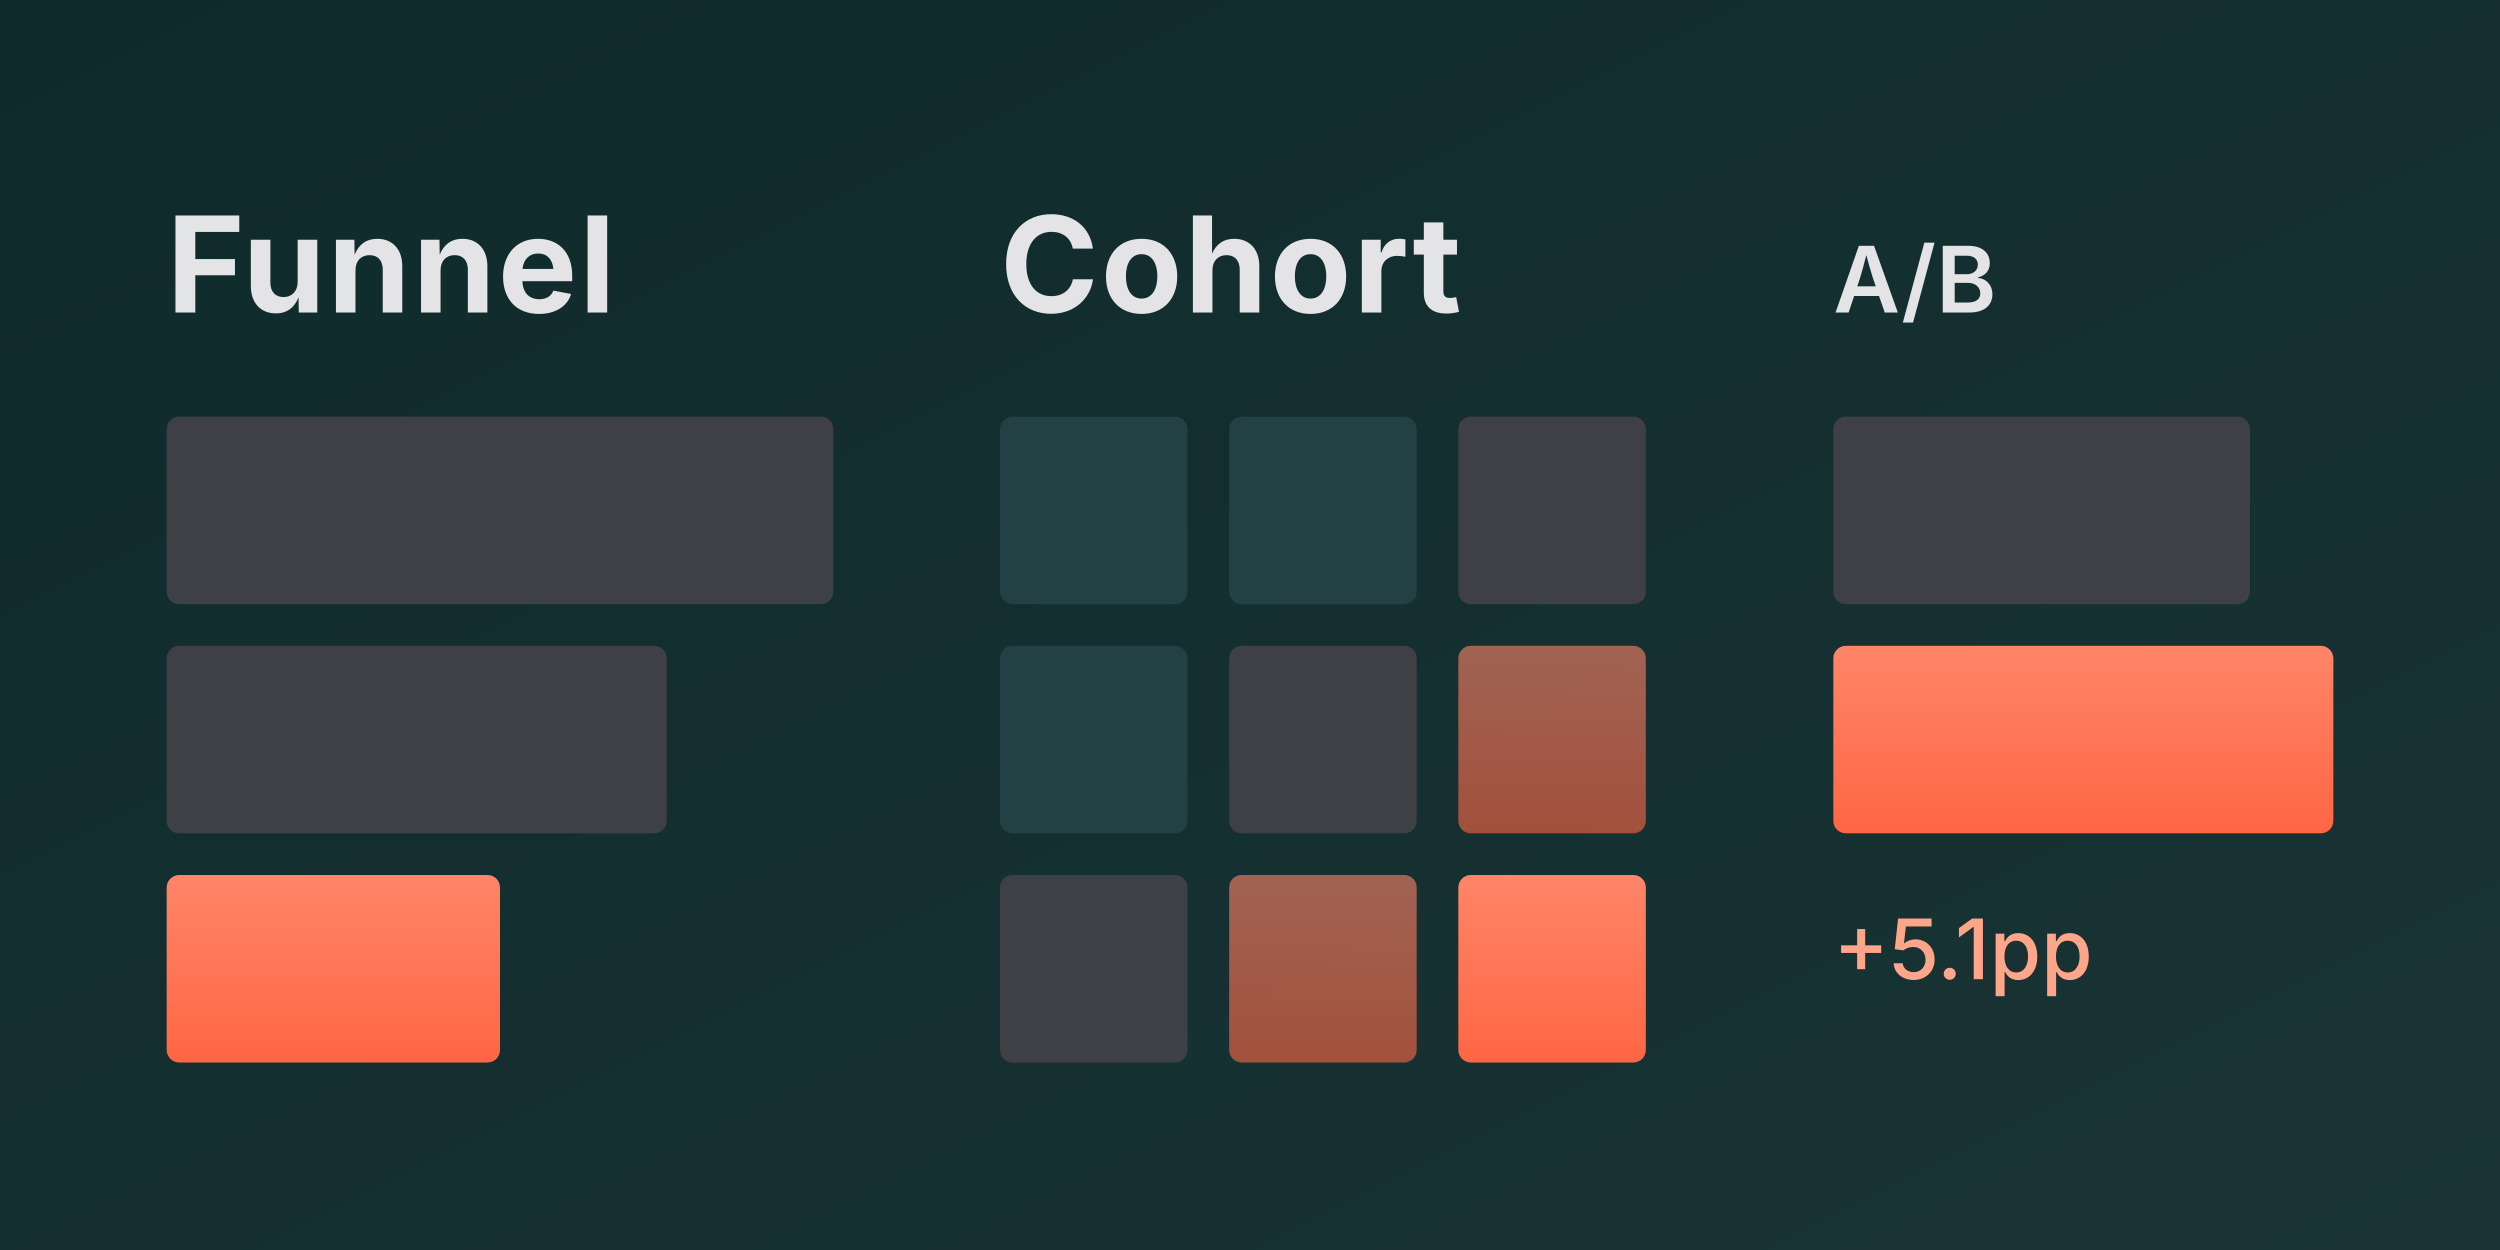
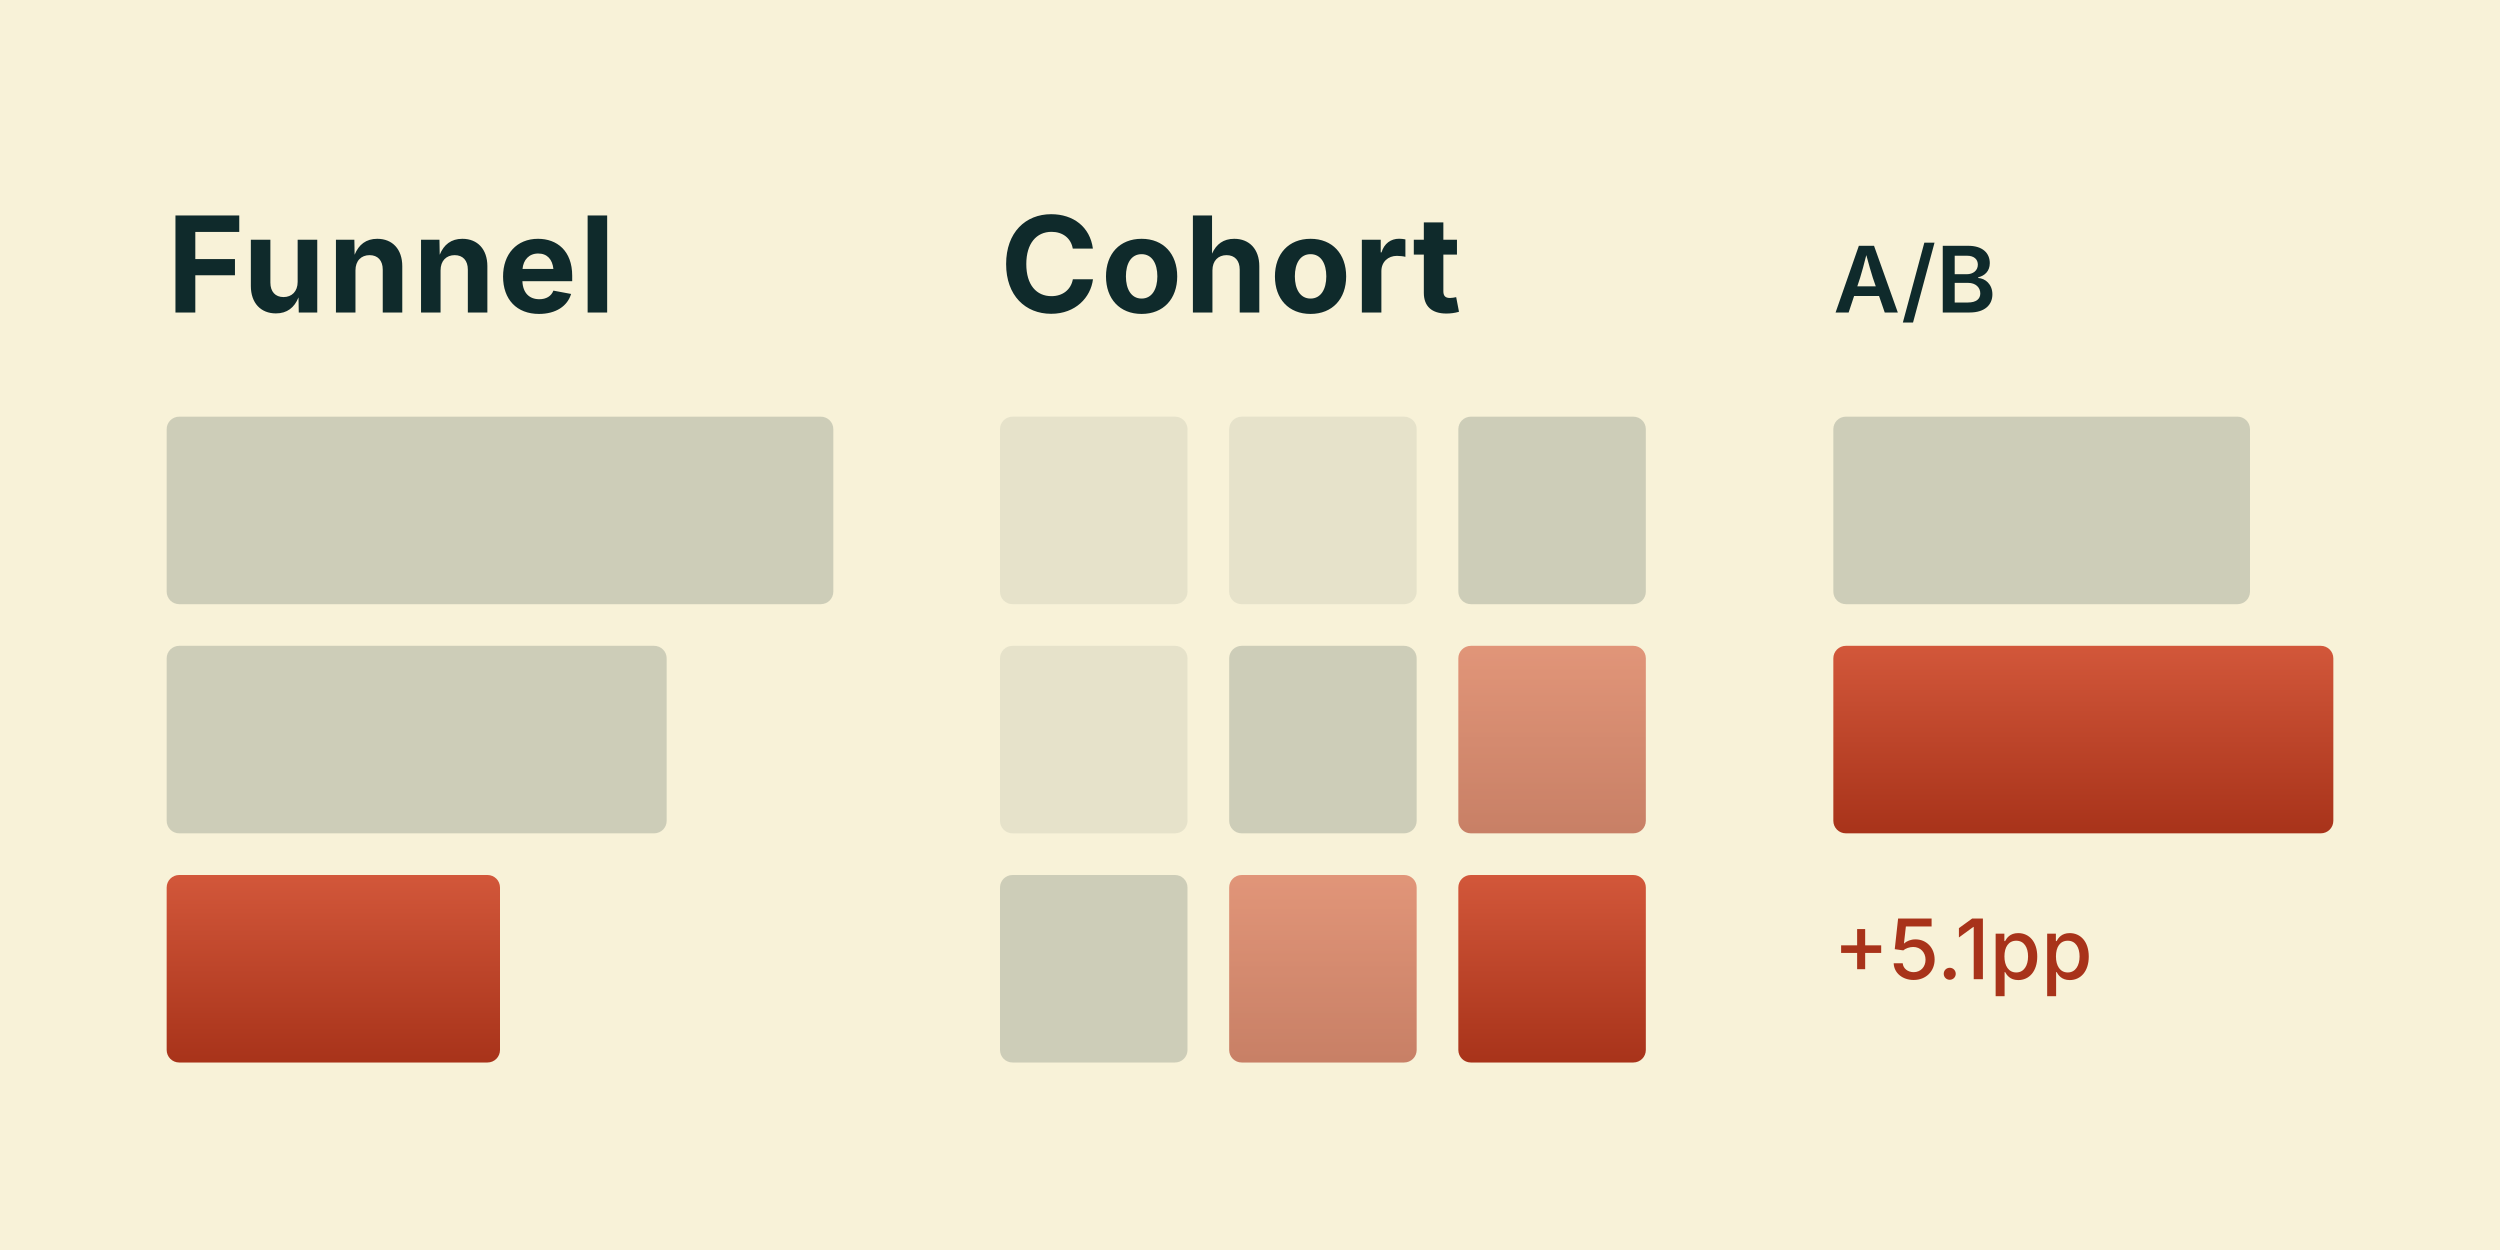
<svg xmlns="http://www.w3.org/2000/svg" viewBox="0 0 1200 600" role="img" aria-label="PostHog product analytics pipeline: event funnel, cohort retention grid, and A/B test">
  <defs>
    <linearGradient id="posthog-bg" x1="0" y1="0" x2="1" y2="1">
      <stop offset="0" stop-color="#0f2a2b" />
      <stop offset="1" stop-color="#1a3435" />
    </linearGradient>
    <linearGradient id="posthog-accent" x1="0" y1="0" x2="0" y2="1">
-       <stop offset="0" stop-color="#ff8569" />
-       <stop offset="1" stop-color="#ff6643" />
+       <stop offset="0" stop-color="#d2573a" />
+       <stop offset="1" stop-color="#a8331a" />
    </linearGradient>
  </defs>
-   <rect width="1200" height="600" fill="url(#posthog-bg)" />
+   <rect width="1200" height="600" fill="#f8f2d8" />
  <g font-family="Inter, system-ui, sans-serif">
-     <text x="80" y="150" font-size="64" font-weight="700" letter-spacing="1" fill="#e4e4e7">Funnel</text>
-     <text x="480" y="150" font-size="64" font-weight="700" letter-spacing="1" fill="#e4e4e7">Cohort</text>
-     <text x="880" y="150" font-size="44" font-weight="600" fill="#e4e4e7">A/B</text>
+     <text x="80" y="150" font-size="64" font-weight="700" letter-spacing="1" fill="#0f2a2b">Funnel</text>
+     <text x="480" y="150" font-size="64" font-weight="700" letter-spacing="1" fill="#0f2a2b">Cohort</text>
+     <text x="880" y="150" font-size="44" font-weight="600" fill="#0f2a2b">A/B</text>
  </g>
-   <rect x="80" y="200" width="320" height="90" rx="6" fill="#3f3f46" />
-   <rect x="80" y="310" width="240" height="90" rx="6" fill="#3f3f46" />
+   <rect x="80" y="200" width="320" height="90" rx="6" fill="#0f2a2b" fill-opacity="0.18" />
+   <rect x="80" y="310" width="240" height="90" rx="6" fill="#0f2a2b" fill-opacity="0.18" />
  <rect x="80" y="420" width="160" height="90" rx="6" fill="url(#posthog-accent)" />
-   <rect x="480" y="200" width="90" height="90" rx="6" fill="#234044" />
-   <rect x="590" y="200" width="90" height="90" rx="6" fill="#234044" />
-   <rect x="700" y="200" width="90" height="90" rx="6" fill="#3f3f46" />
-   <rect x="480" y="310" width="90" height="90" rx="6" fill="#234044" />
-   <rect x="590" y="310" width="90" height="90" rx="6" fill="#3f3f46" />
+   <rect x="480" y="200" width="90" height="90" rx="6" fill="#0f2a2b" fill-opacity="0.08" />
+   <rect x="590" y="200" width="90" height="90" rx="6" fill="#0f2a2b" fill-opacity="0.08" />
+   <rect x="700" y="200" width="90" height="90" rx="6" fill="#0f2a2b" fill-opacity="0.18" />
+   <rect x="480" y="310" width="90" height="90" rx="6" fill="#0f2a2b" fill-opacity="0.08" />
+   <rect x="590" y="310" width="90" height="90" rx="6" fill="#0f2a2b" fill-opacity="0.18" />
  <rect x="700" y="310" width="90" height="90" rx="6" fill="url(#posthog-accent)" opacity="0.6" />
-   <rect x="480" y="420" width="90" height="90" rx="6" fill="#3f3f46" />
+   <rect x="480" y="420" width="90" height="90" rx="6" fill="#0f2a2b" fill-opacity="0.18" />
  <rect x="590" y="420" width="90" height="90" rx="6" fill="url(#posthog-accent)" opacity="0.6" />
  <rect x="700" y="420" width="90" height="90" rx="6" fill="url(#posthog-accent)" />
-   <rect x="880" y="200" width="200" height="90" rx="6" fill="#3f3f46" />
+   <rect x="880" y="200" width="200" height="90" rx="6" fill="#0f2a2b" fill-opacity="0.18" />
  <rect x="880" y="310" width="240" height="90" rx="6" fill="url(#posthog-accent)" />
-   <text x="880" y="470" font-family="Inter, system-ui, sans-serif" font-size="40" font-weight="500" fill="#ffa68a">+5.1pp</text>
+   <text x="880" y="470" font-family="Inter, system-ui, sans-serif" font-size="40" font-weight="500" fill="#a8331a">+5.1pp</text>
</svg>
